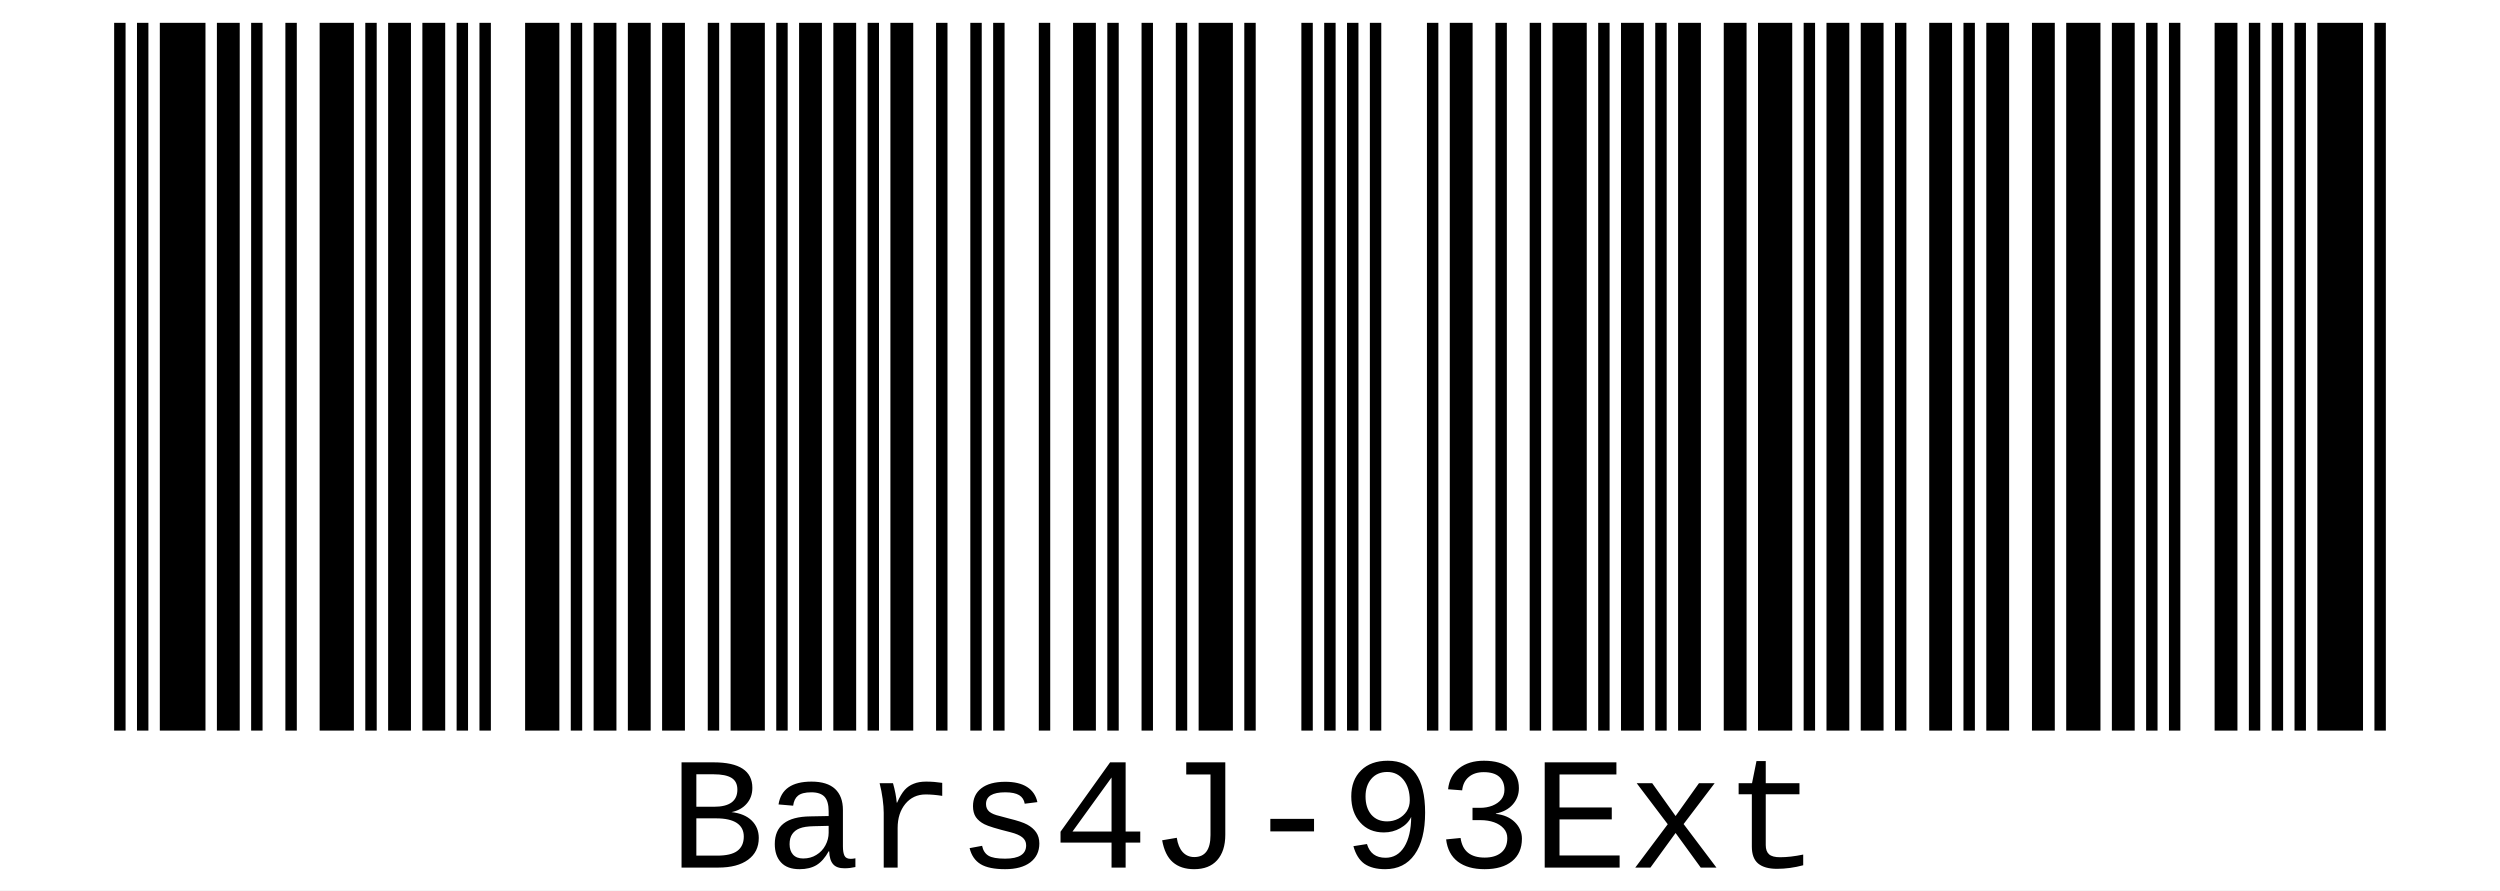
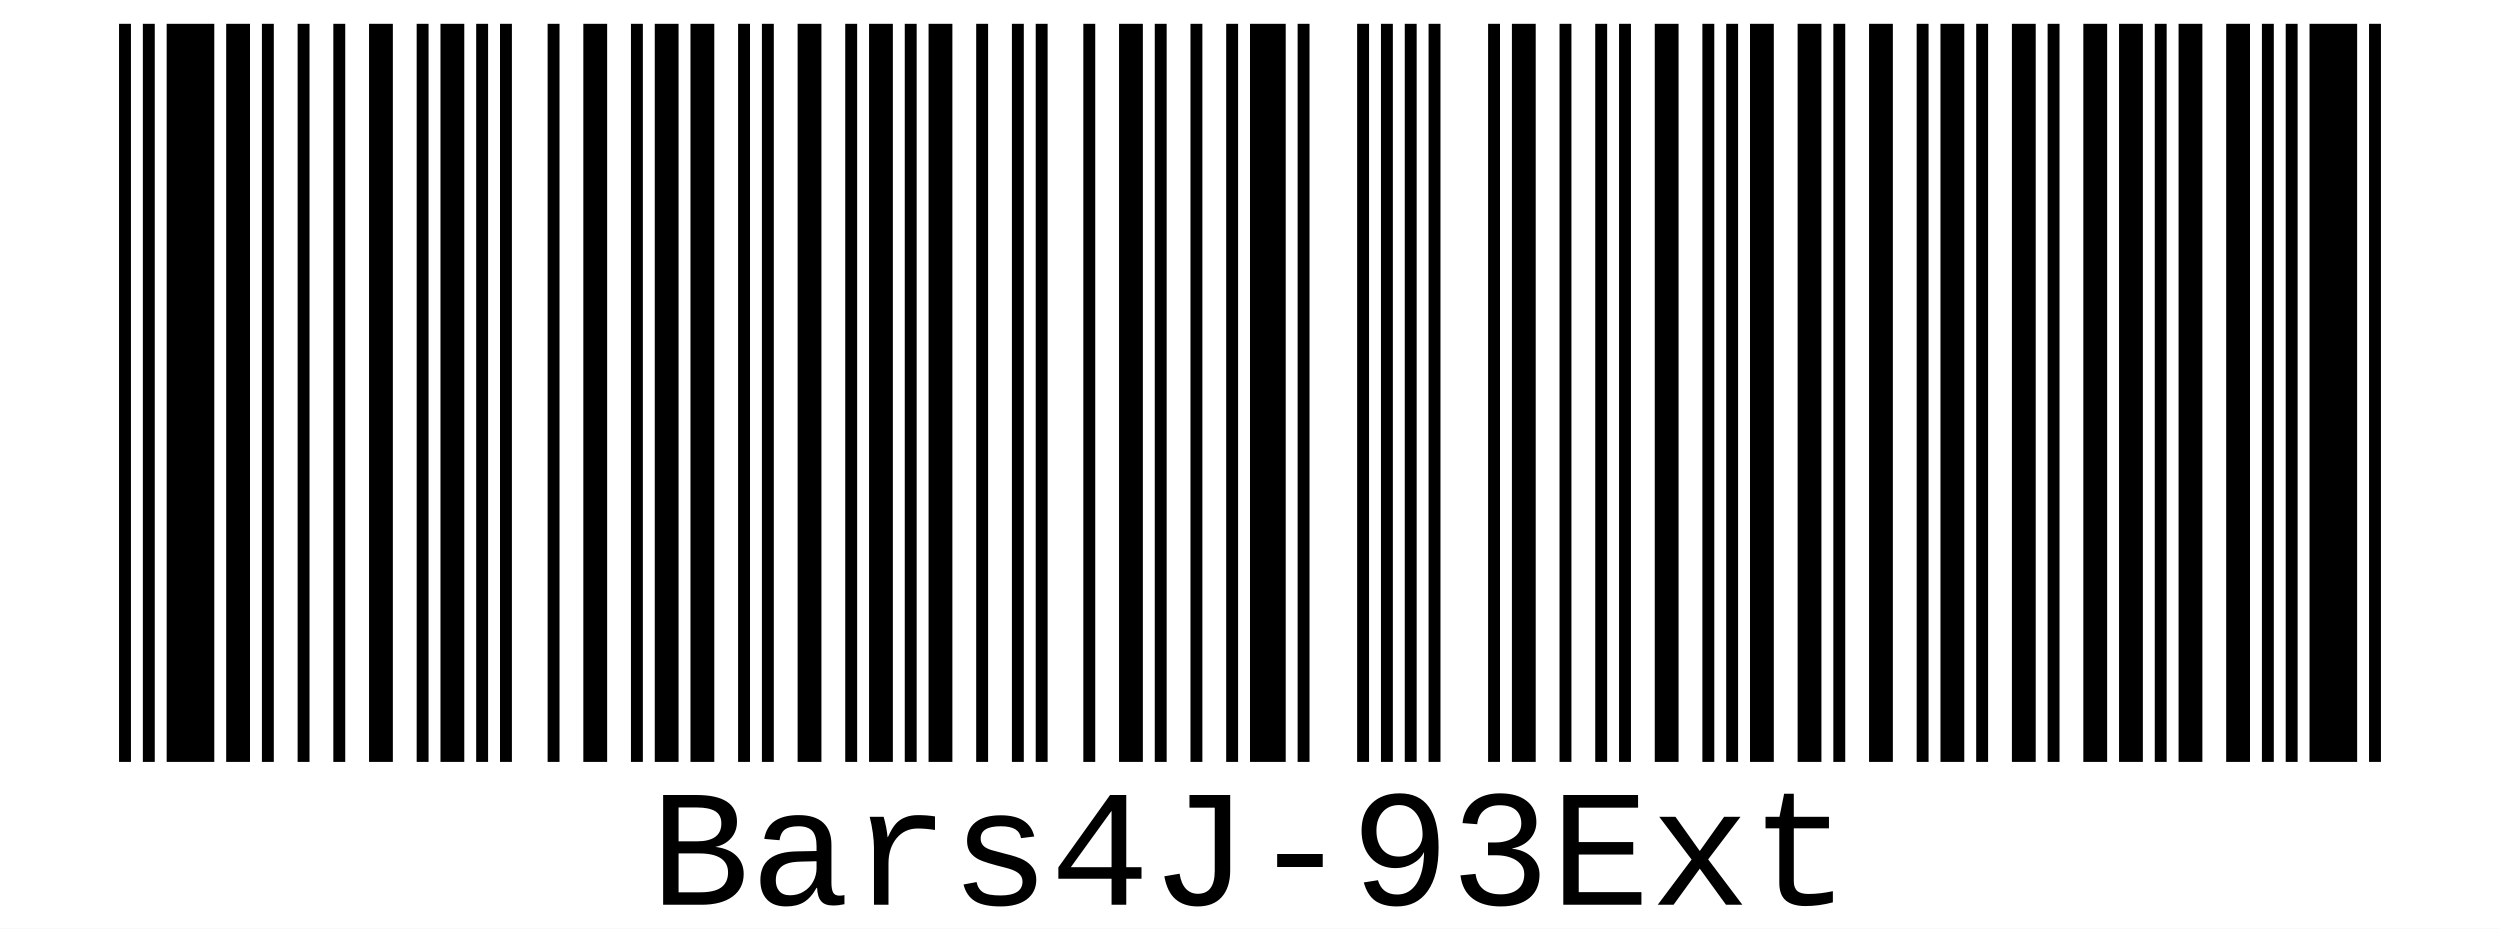
- <svg xmlns="http://www.w3.org/2000/svg" version="1.2" width="219" height="78" preserveAspectRatio="x219Y78 meet">
+ <svg xmlns="http://www.w3.org/2000/svg" version="1.2" width="210" height="78" preserveAspectRatio="x210Y78 meet">
  <style>
	         text {
	             font-family: 'Courier New', monospace;
				 font-size: 14px;
	         }
	     </style>
-   <rect x="0" y="0" width="219" height="68" fill="white" />
+   <rect x="0" y="0" width="210" height="68" fill="white" />
  <rect x="10" y="2" width="1" height="64" fill="black" />
  <rect x="12" y="2" width="1" height="64" fill="black" />
  <rect x="14" y="2" width="4" height="64" fill="black" />
  <rect x="19" y="2" width="2" height="64" fill="black" />
  <rect x="22" y="2" width="1" height="64" fill="black" />
  <rect x="25" y="2" width="1" height="64" fill="black" />
-   <rect x="28" y="2" width="3" height="64" fill="black" />
-   <rect x="32" y="2" width="1" height="64" fill="black" />
-   <rect x="34" y="2" width="2" height="64" fill="black" />
+   <rect x="28" y="2" width="1" height="64" fill="black" />
+   <rect x="31" y="2" width="2" height="64" fill="black" />
+   <rect x="35" y="2" width="1" height="64" fill="black" />
  <rect x="37" y="2" width="2" height="64" fill="black" />
  <rect x="40" y="2" width="1" height="64" fill="black" />
  <rect x="42" y="2" width="1" height="64" fill="black" />
-   <rect x="46" y="2" width="3" height="64" fill="black" />
-   <rect x="50" y="2" width="1" height="64" fill="black" />
-   <rect x="52" y="2" width="2" height="64" fill="black" />
+   <rect x="46" y="2" width="1" height="64" fill="black" />
+   <rect x="49" y="2" width="2" height="64" fill="black" />
+   <rect x="53" y="2" width="1" height="64" fill="black" />
  <rect x="55" y="2" width="2" height="64" fill="black" />
  <rect x="58" y="2" width="2" height="64" fill="black" />
  <rect x="62" y="2" width="1" height="64" fill="black" />
-   <rect x="64" y="2" width="3" height="64" fill="black" />
-   <rect x="68" y="2" width="1" height="64" fill="black" />
-   <rect x="70" y="2" width="2" height="64" fill="black" />
+   <rect x="64" y="2" width="1" height="64" fill="black" />
+   <rect x="67" y="2" width="2" height="64" fill="black" />
+   <rect x="71" y="2" width="1" height="64" fill="black" />
  <rect x="73" y="2" width="2" height="64" fill="black" />
  <rect x="76" y="2" width="1" height="64" fill="black" />
  <rect x="78" y="2" width="2" height="64" fill="black" />
  <rect x="82" y="2" width="1" height="64" fill="black" />
  <rect x="85" y="2" width="1" height="64" fill="black" />
  <rect x="87" y="2" width="1" height="64" fill="black" />
  <rect x="91" y="2" width="1" height="64" fill="black" />
  <rect x="94" y="2" width="2" height="64" fill="black" />
  <rect x="97" y="2" width="1" height="64" fill="black" />
  <rect x="100" y="2" width="1" height="64" fill="black" />
  <rect x="103" y="2" width="1" height="64" fill="black" />
  <rect x="105" y="2" width="3" height="64" fill="black" />
  <rect x="109" y="2" width="1" height="64" fill="black" />
  <rect x="114" y="2" width="1" height="64" fill="black" />
  <rect x="116" y="2" width="1" height="64" fill="black" />
  <rect x="118" y="2" width="1" height="64" fill="black" />
  <rect x="120" y="2" width="1" height="64" fill="black" />
  <rect x="125" y="2" width="1" height="64" fill="black" />
  <rect x="127" y="2" width="2" height="64" fill="black" />
  <rect x="131" y="2" width="1" height="64" fill="black" />
  <rect x="134" y="2" width="1" height="64" fill="black" />
-   <rect x="136" y="2" width="3" height="64" fill="black" />
-   <rect x="140" y="2" width="1" height="64" fill="black" />
-   <rect x="142" y="2" width="2" height="64" fill="black" />
+   <rect x="136" y="2" width="1" height="64" fill="black" />
+   <rect x="139" y="2" width="2" height="64" fill="black" />
+   <rect x="143" y="2" width="1" height="64" fill="black" />
  <rect x="145" y="2" width="1" height="64" fill="black" />
  <rect x="147" y="2" width="2" height="64" fill="black" />
  <rect x="151" y="2" width="2" height="64" fill="black" />
-   <rect x="154" y="2" width="3" height="64" fill="black" />
-   <rect x="158" y="2" width="1" height="64" fill="black" />
-   <rect x="160" y="2" width="2" height="64" fill="black" />
+   <rect x="154" y="2" width="1" height="64" fill="black" />
+   <rect x="157" y="2" width="2" height="64" fill="black" />
+   <rect x="161" y="2" width="1" height="64" fill="black" />
  <rect x="163" y="2" width="2" height="64" fill="black" />
  <rect x="166" y="2" width="1" height="64" fill="black" />
  <rect x="169" y="2" width="2" height="64" fill="black" />
  <rect x="172" y="2" width="1" height="64" fill="black" />
-   <rect x="174" y="2" width="2" height="64" fill="black" />
+   <rect x="175" y="2" width="2" height="64" fill="black" />
  <rect x="178" y="2" width="2" height="64" fill="black" />
-   <rect x="181" y="2" width="3" height="64" fill="black" />
-   <rect x="185" y="2" width="2" height="64" fill="black" />
-   <rect x="188" y="2" width="1" height="64" fill="black" />
+   <rect x="181" y="2" width="1" height="64" fill="black" />
+   <rect x="183" y="2" width="2" height="64" fill="black" />
+   <rect x="187" y="2" width="2" height="64" fill="black" />
  <rect x="190" y="2" width="1" height="64" fill="black" />
-   <rect x="194" y="2" width="2" height="64" fill="black" />
-   <rect x="197" y="2" width="1" height="64" fill="black" />
+   <rect x="192" y="2" width="1" height="64" fill="black" />
+   <rect x="194" y="2" width="4" height="64" fill="black" />
  <rect x="199" y="2" width="1" height="64" fill="black" />
-   <rect x="201" y="2" width="1" height="64" fill="black" />
-   <rect x="203" y="2" width="4" height="64" fill="black" />
-   <rect x="208" y="2" width="1" height="64" fill="black" />
-   <rect x="0" y="64" width="219" height="14" fill="white" />
-   <text x="109" y="76" class="small" text-anchor="middle">Bars4J-93Ext</text>
+   <rect x="0" y="64" width="210" height="14" fill="white" />
+   <text x="105" y="76" class="small" text-anchor="middle">Bars4J-93Ext</text>
Sorry, your browser does not support inline SVG.
</svg>
